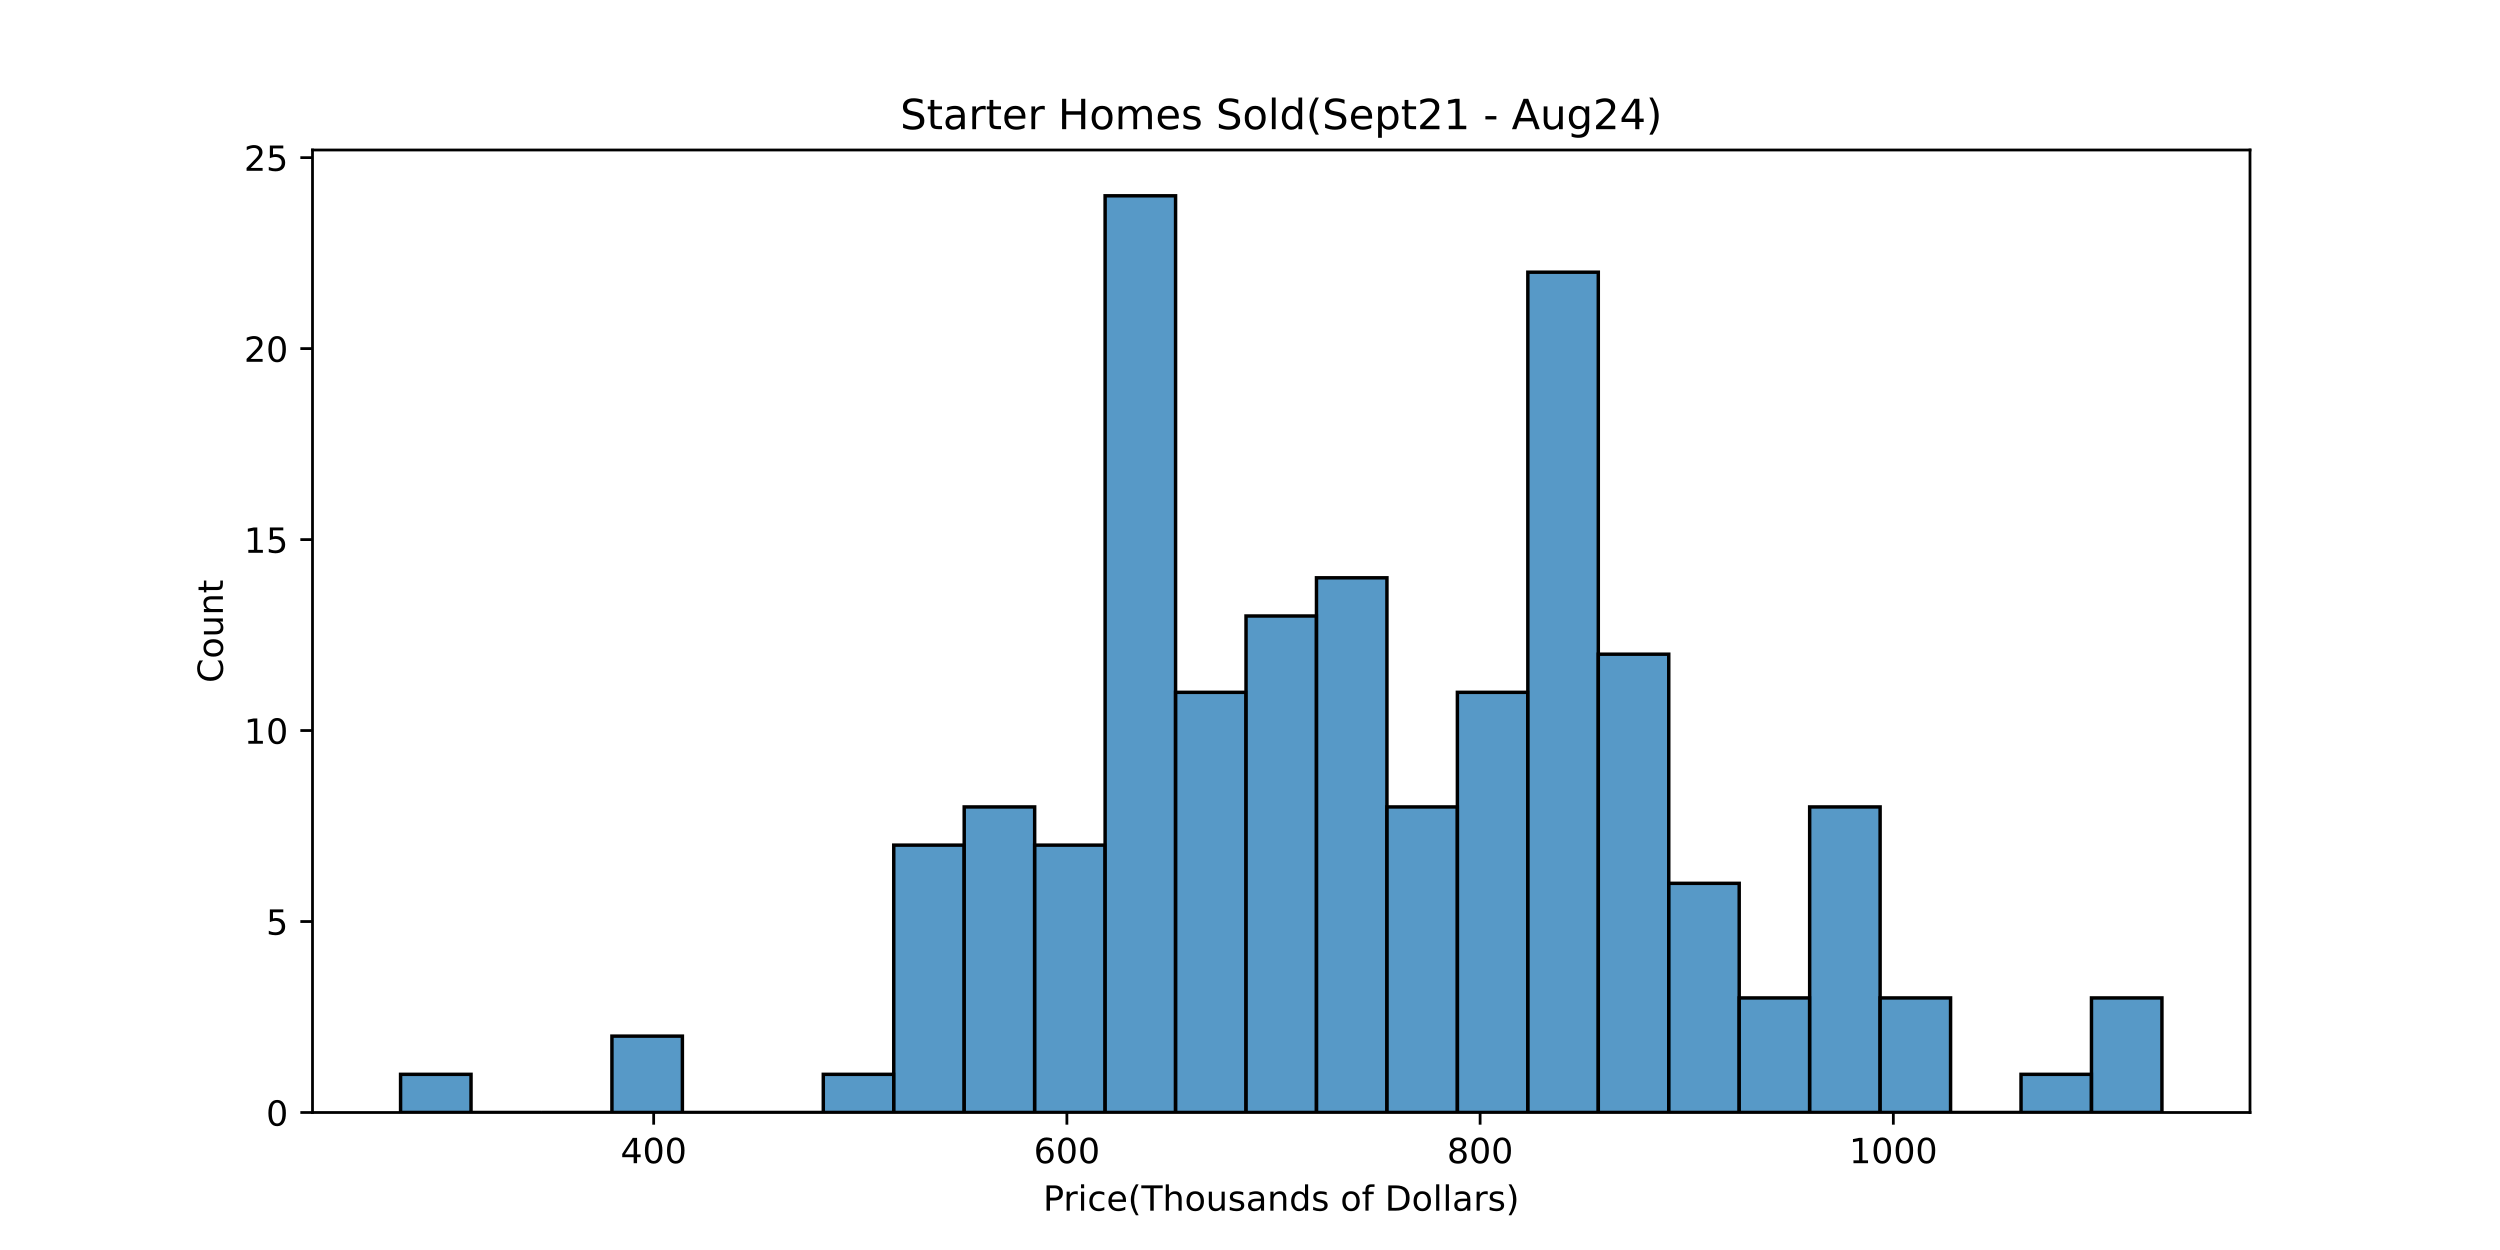
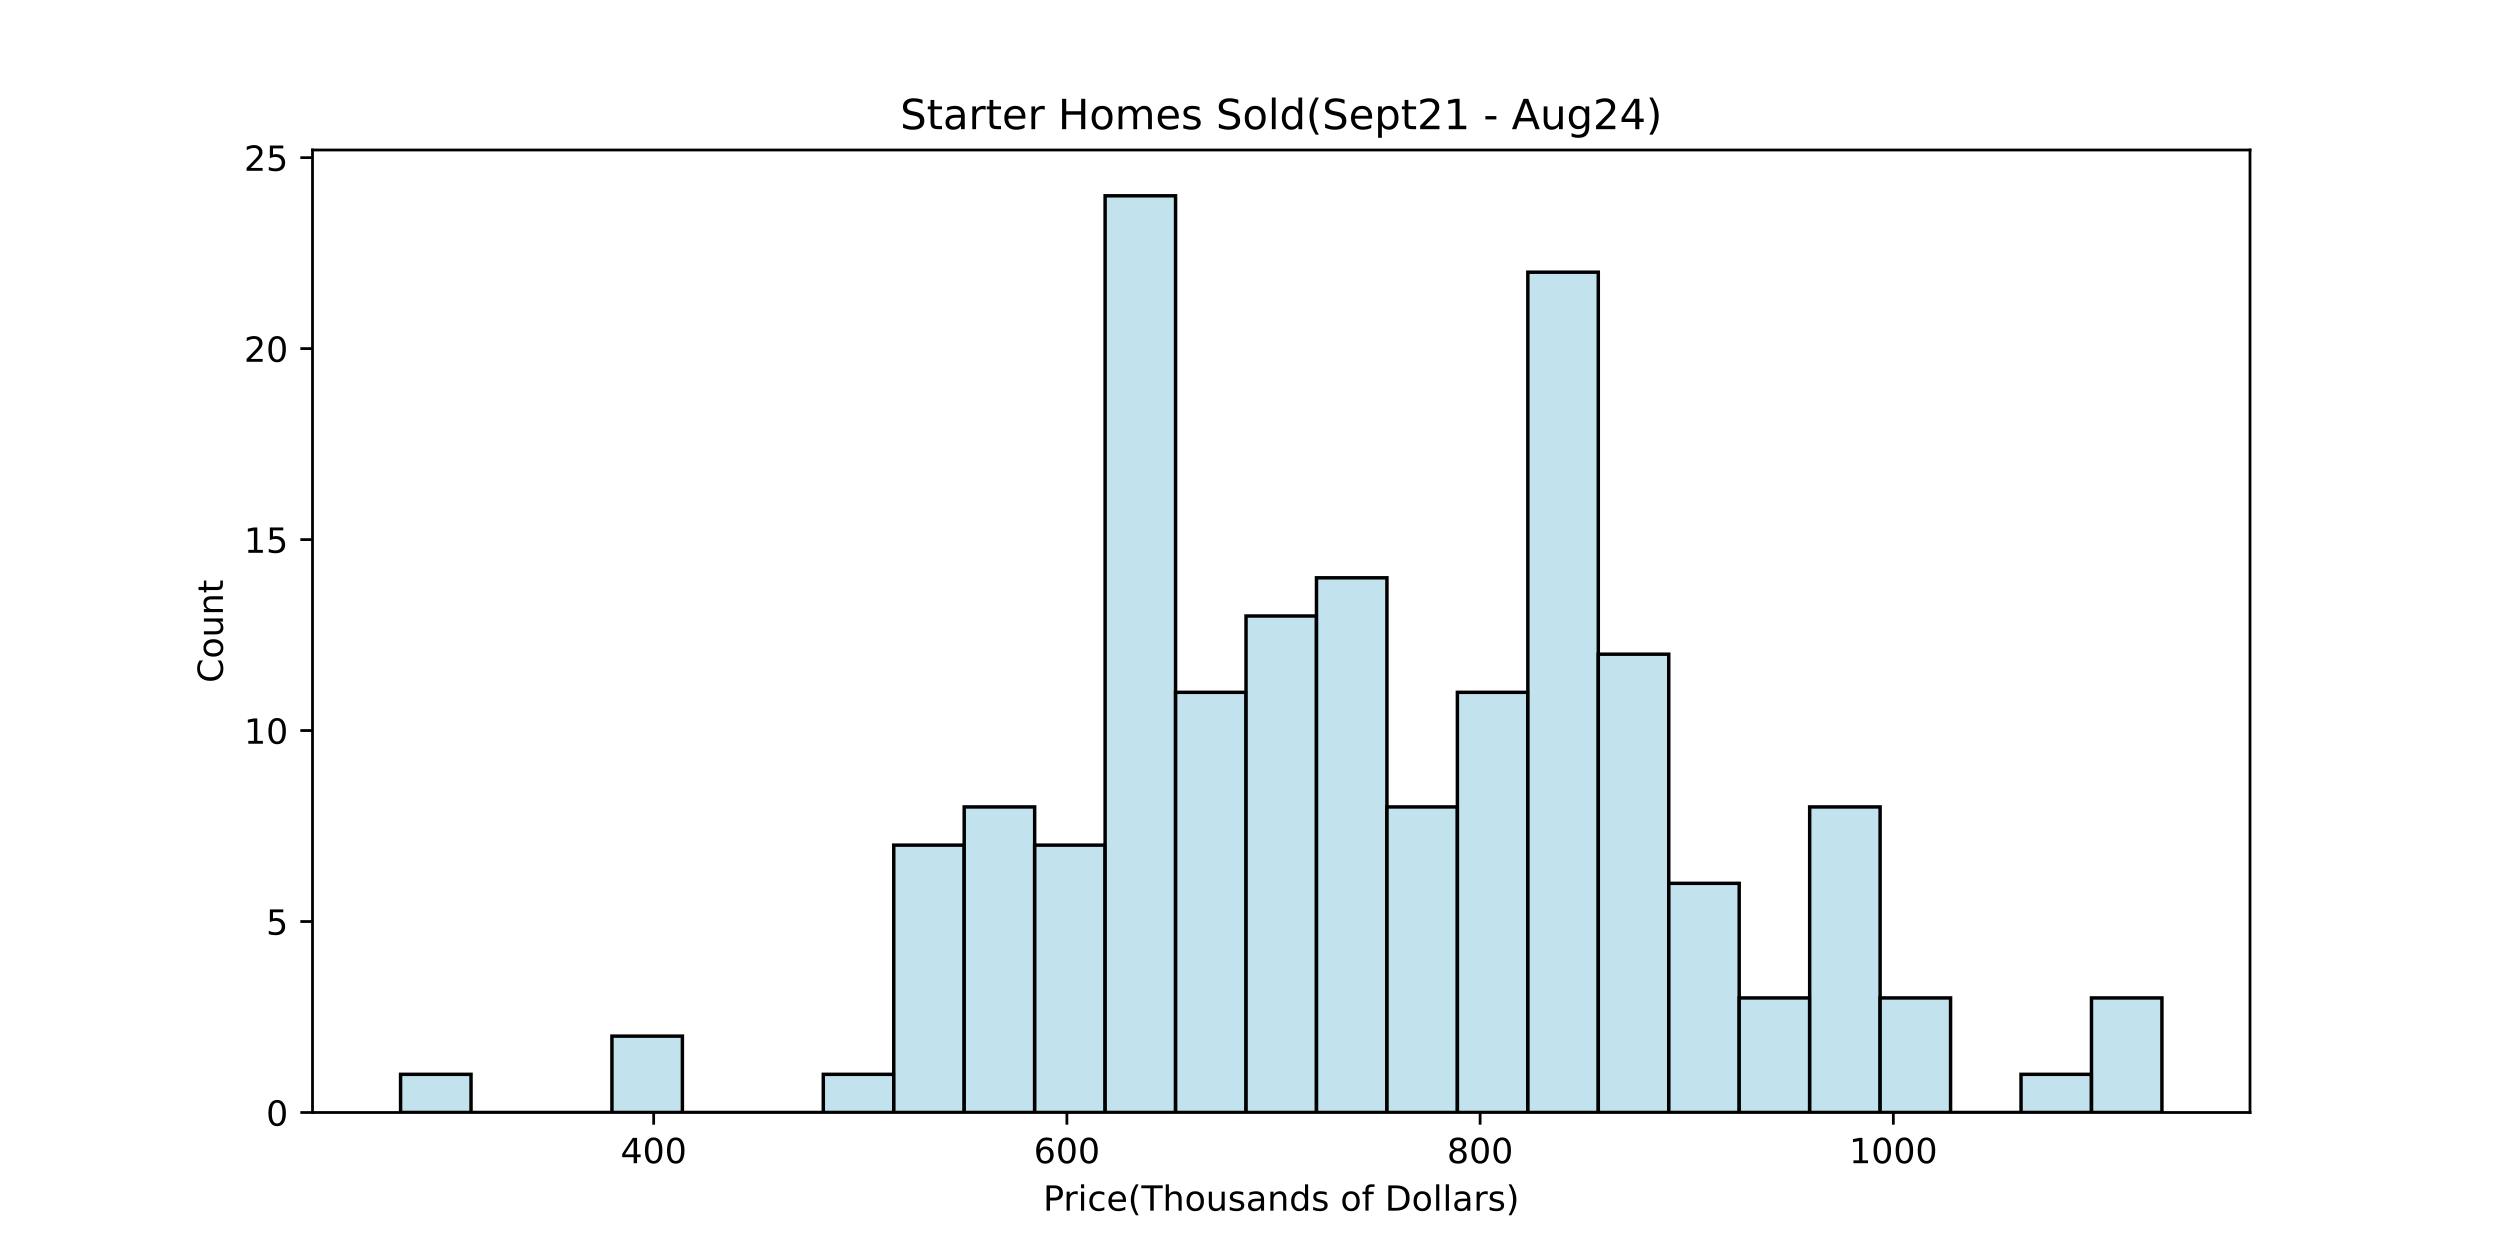
<svg xmlns="http://www.w3.org/2000/svg" xmlns:xlink="http://www.w3.org/1999/xlink" width="720pt" height="360pt" viewBox="0 0 720 360" version="1.1">
  <defs>
    <style type="text/css">*{stroke-linejoin: round; stroke-linecap: butt}</style>
  </defs>
  <g id="figure_1">
    <g id="patch_1">
      <path d="M 0 360  L 720 360  L 720 0  L 0 0  z " style="fill: #ffffff" />
    </g>
    <g id="axes_1">
      <g id="patch_2">
        <path d="M 90 320.4  L 648 320.4  L 648 43.2  L 90 43.2  z " style="fill: #ffffff" />
      </g>
      <g id="patch_3">
-         <path d="M 115.364 320.4  L 135.655 320.4  L 135.655 309.4  L 115.364 309.4  z " clip-path="url(#pd7001ae54c)" style="fill: #1f77b4; fill-opacity: 0.75; stroke: #000000; stroke-linejoin: miter" />
+         <path d="M 115.364 320.4  L 135.655 320.4  L 135.655 309.4  L 115.364 309.4  z " clip-path="url(#pa57f834e1c)" style="fill: #add8e6; fill-opacity: 0.75; stroke: #000000; stroke-linejoin: miter" />
      </g>
      <g id="patch_4">
-         <path d="M 135.655 320.4  L 155.945 320.4  L 155.945 320.4  L 135.655 320.4  z " clip-path="url(#pd7001ae54c)" style="fill: #1f77b4; fill-opacity: 0.75; stroke: #000000; stroke-linejoin: miter" />
+         <path d="M 135.655 320.4  L 155.945 320.4  L 155.945 320.4  L 135.655 320.4  z " clip-path="url(#pa57f834e1c)" style="fill: #add8e6; fill-opacity: 0.75; stroke: #000000; stroke-linejoin: miter" />
      </g>
      <g id="patch_5">
-         <path d="M 155.945 320.4  L 176.236 320.4  L 176.236 320.4  L 155.945 320.4  z " clip-path="url(#pd7001ae54c)" style="fill: #1f77b4; fill-opacity: 0.75; stroke: #000000; stroke-linejoin: miter" />
+         <path d="M 155.945 320.4  L 176.236 320.4  L 176.236 320.4  L 155.945 320.4  z " clip-path="url(#pa57f834e1c)" style="fill: #add8e6; fill-opacity: 0.75; stroke: #000000; stroke-linejoin: miter" />
      </g>
      <g id="patch_6">
-         <path d="M 176.236 320.4  L 196.527 320.4  L 196.527 298.4  L 176.236 298.4  z " clip-path="url(#pd7001ae54c)" style="fill: #1f77b4; fill-opacity: 0.75; stroke: #000000; stroke-linejoin: miter" />
+         <path d="M 176.236 320.4  L 196.527 320.4  L 196.527 298.4  L 176.236 298.4  z " clip-path="url(#pa57f834e1c)" style="fill: #add8e6; fill-opacity: 0.75; stroke: #000000; stroke-linejoin: miter" />
      </g>
      <g id="patch_7">
-         <path d="M 196.527 320.4  L 216.818 320.4  L 216.818 320.4  L 196.527 320.4  z " clip-path="url(#pd7001ae54c)" style="fill: #1f77b4; fill-opacity: 0.75; stroke: #000000; stroke-linejoin: miter" />
+         <path d="M 196.527 320.4  L 216.818 320.4  L 216.818 320.4  L 196.527 320.4  z " clip-path="url(#pa57f834e1c)" style="fill: #add8e6; fill-opacity: 0.75; stroke: #000000; stroke-linejoin: miter" />
      </g>
      <g id="patch_8">
-         <path d="M 216.818 320.4  L 237.109 320.4  L 237.109 320.4  L 216.818 320.4  z " clip-path="url(#pd7001ae54c)" style="fill: #1f77b4; fill-opacity: 0.75; stroke: #000000; stroke-linejoin: miter" />
+         <path d="M 216.818 320.4  L 237.109 320.4  L 237.109 320.4  L 216.818 320.4  z " clip-path="url(#pa57f834e1c)" style="fill: #add8e6; fill-opacity: 0.75; stroke: #000000; stroke-linejoin: miter" />
      </g>
      <g id="patch_9">
-         <path d="M 237.109 320.4  L 257.4 320.4  L 257.4 309.4  L 237.109 309.4  z " clip-path="url(#pd7001ae54c)" style="fill: #1f77b4; fill-opacity: 0.75; stroke: #000000; stroke-linejoin: miter" />
+         <path d="M 237.109 320.4  L 257.4 320.4  L 257.4 309.4  L 237.109 309.4  z " clip-path="url(#pa57f834e1c)" style="fill: #add8e6; fill-opacity: 0.75; stroke: #000000; stroke-linejoin: miter" />
      </g>
      <g id="patch_10">
-         <path d="M 257.4 320.4  L 277.691 320.4  L 277.691 243.4  L 257.4 243.4  z " clip-path="url(#pd7001ae54c)" style="fill: #1f77b4; fill-opacity: 0.75; stroke: #000000; stroke-linejoin: miter" />
+         <path d="M 257.4 320.4  L 277.691 320.4  L 277.691 243.4  L 257.4 243.4  z " clip-path="url(#pa57f834e1c)" style="fill: #add8e6; fill-opacity: 0.75; stroke: #000000; stroke-linejoin: miter" />
      </g>
      <g id="patch_11">
-         <path d="M 277.691 320.4  L 297.982 320.4  L 297.982 232.4  L 277.691 232.4  z " clip-path="url(#pd7001ae54c)" style="fill: #1f77b4; fill-opacity: 0.75; stroke: #000000; stroke-linejoin: miter" />
+         <path d="M 277.691 320.4  L 297.982 320.4  L 297.982 232.4  L 277.691 232.4  z " clip-path="url(#pa57f834e1c)" style="fill: #add8e6; fill-opacity: 0.75; stroke: #000000; stroke-linejoin: miter" />
      </g>
      <g id="patch_12">
-         <path d="M 297.982 320.4  L 318.273 320.4  L 318.273 243.4  L 297.982 243.4  z " clip-path="url(#pd7001ae54c)" style="fill: #1f77b4; fill-opacity: 0.75; stroke: #000000; stroke-linejoin: miter" />
+         <path d="M 297.982 320.4  L 318.273 320.4  L 318.273 243.4  L 297.982 243.4  z " clip-path="url(#pa57f834e1c)" style="fill: #add8e6; fill-opacity: 0.75; stroke: #000000; stroke-linejoin: miter" />
      </g>
      <g id="patch_13">
-         <path d="M 318.273 320.4  L 338.564 320.4  L 338.564 56.4  L 318.273 56.4  z " clip-path="url(#pd7001ae54c)" style="fill: #1f77b4; fill-opacity: 0.75; stroke: #000000; stroke-linejoin: miter" />
+         <path d="M 318.273 320.4  L 338.564 320.4  L 338.564 56.4  L 318.273 56.4  z " clip-path="url(#pa57f834e1c)" style="fill: #add8e6; fill-opacity: 0.75; stroke: #000000; stroke-linejoin: miter" />
      </g>
      <g id="patch_14">
-         <path d="M 338.564 320.4  L 358.855 320.4  L 358.855 199.4  L 338.564 199.4  z " clip-path="url(#pd7001ae54c)" style="fill: #1f77b4; fill-opacity: 0.75; stroke: #000000; stroke-linejoin: miter" />
+         <path d="M 338.564 320.4  L 358.855 320.4  L 358.855 199.4  L 338.564 199.4  z " clip-path="url(#pa57f834e1c)" style="fill: #add8e6; fill-opacity: 0.75; stroke: #000000; stroke-linejoin: miter" />
      </g>
      <g id="patch_15">
-         <path d="M 358.855 320.4  L 379.145 320.4  L 379.145 177.4  L 358.855 177.4  z " clip-path="url(#pd7001ae54c)" style="fill: #1f77b4; fill-opacity: 0.75; stroke: #000000; stroke-linejoin: miter" />
+         <path d="M 358.855 320.4  L 379.145 320.4  L 379.145 177.4  L 358.855 177.4  z " clip-path="url(#pa57f834e1c)" style="fill: #add8e6; fill-opacity: 0.75; stroke: #000000; stroke-linejoin: miter" />
      </g>
      <g id="patch_16">
-         <path d="M 379.145 320.4  L 399.436 320.4  L 399.436 166.4  L 379.145 166.4  z " clip-path="url(#pd7001ae54c)" style="fill: #1f77b4; fill-opacity: 0.75; stroke: #000000; stroke-linejoin: miter" />
+         <path d="M 379.145 320.4  L 399.436 320.4  L 399.436 166.4  L 379.145 166.4  z " clip-path="url(#pa57f834e1c)" style="fill: #add8e6; fill-opacity: 0.75; stroke: #000000; stroke-linejoin: miter" />
      </g>
      <g id="patch_17">
-         <path d="M 399.436 320.4  L 419.727 320.4  L 419.727 232.4  L 399.436 232.4  z " clip-path="url(#pd7001ae54c)" style="fill: #1f77b4; fill-opacity: 0.75; stroke: #000000; stroke-linejoin: miter" />
+         <path d="M 399.436 320.4  L 419.727 320.4  L 419.727 232.4  L 399.436 232.4  z " clip-path="url(#pa57f834e1c)" style="fill: #add8e6; fill-opacity: 0.75; stroke: #000000; stroke-linejoin: miter" />
      </g>
      <g id="patch_18">
-         <path d="M 419.727 320.4  L 440.018 320.4  L 440.018 199.4  L 419.727 199.4  z " clip-path="url(#pd7001ae54c)" style="fill: #1f77b4; fill-opacity: 0.75; stroke: #000000; stroke-linejoin: miter" />
+         <path d="M 419.727 320.4  L 440.018 320.4  L 440.018 199.4  L 419.727 199.4  z " clip-path="url(#pa57f834e1c)" style="fill: #add8e6; fill-opacity: 0.75; stroke: #000000; stroke-linejoin: miter" />
      </g>
      <g id="patch_19">
-         <path d="M 440.018 320.4  L 460.309 320.4  L 460.309 78.4  L 440.018 78.4  z " clip-path="url(#pd7001ae54c)" style="fill: #1f77b4; fill-opacity: 0.75; stroke: #000000; stroke-linejoin: miter" />
+         <path d="M 440.018 320.4  L 460.309 320.4  L 460.309 78.4  L 440.018 78.4  z " clip-path="url(#pa57f834e1c)" style="fill: #add8e6; fill-opacity: 0.75; stroke: #000000; stroke-linejoin: miter" />
      </g>
      <g id="patch_20">
-         <path d="M 460.309 320.4  L 480.6 320.4  L 480.6 188.4  L 460.309 188.4  z " clip-path="url(#pd7001ae54c)" style="fill: #1f77b4; fill-opacity: 0.75; stroke: #000000; stroke-linejoin: miter" />
+         <path d="M 460.309 320.4  L 480.6 320.4  L 480.6 188.4  L 460.309 188.4  z " clip-path="url(#pa57f834e1c)" style="fill: #add8e6; fill-opacity: 0.75; stroke: #000000; stroke-linejoin: miter" />
      </g>
      <g id="patch_21">
-         <path d="M 480.6 320.4  L 500.891 320.4  L 500.891 254.4  L 480.6 254.4  z " clip-path="url(#pd7001ae54c)" style="fill: #1f77b4; fill-opacity: 0.75; stroke: #000000; stroke-linejoin: miter" />
+         <path d="M 480.6 320.4  L 500.891 320.4  L 500.891 254.4  L 480.6 254.4  z " clip-path="url(#pa57f834e1c)" style="fill: #add8e6; fill-opacity: 0.75; stroke: #000000; stroke-linejoin: miter" />
      </g>
      <g id="patch_22">
-         <path d="M 500.891 320.4  L 521.182 320.4  L 521.182 287.4  L 500.891 287.4  z " clip-path="url(#pd7001ae54c)" style="fill: #1f77b4; fill-opacity: 0.75; stroke: #000000; stroke-linejoin: miter" />
+         <path d="M 500.891 320.4  L 521.182 320.4  L 521.182 287.4  L 500.891 287.4  z " clip-path="url(#pa57f834e1c)" style="fill: #add8e6; fill-opacity: 0.75; stroke: #000000; stroke-linejoin: miter" />
      </g>
      <g id="patch_23">
-         <path d="M 521.182 320.4  L 541.473 320.4  L 541.473 232.4  L 521.182 232.4  z " clip-path="url(#pd7001ae54c)" style="fill: #1f77b4; fill-opacity: 0.75; stroke: #000000; stroke-linejoin: miter" />
+         <path d="M 521.182 320.4  L 541.473 320.4  L 541.473 232.4  L 521.182 232.4  z " clip-path="url(#pa57f834e1c)" style="fill: #add8e6; fill-opacity: 0.75; stroke: #000000; stroke-linejoin: miter" />
      </g>
      <g id="patch_24">
-         <path d="M 541.473 320.4  L 561.764 320.4  L 561.764 287.4  L 541.473 287.4  z " clip-path="url(#pd7001ae54c)" style="fill: #1f77b4; fill-opacity: 0.75; stroke: #000000; stroke-linejoin: miter" />
+         <path d="M 541.473 320.4  L 561.764 320.4  L 561.764 287.4  L 541.473 287.4  z " clip-path="url(#pa57f834e1c)" style="fill: #add8e6; fill-opacity: 0.75; stroke: #000000; stroke-linejoin: miter" />
      </g>
      <g id="patch_25">
-         <path d="M 561.764 320.4  L 582.055 320.4  L 582.055 320.4  L 561.764 320.4  z " clip-path="url(#pd7001ae54c)" style="fill: #1f77b4; fill-opacity: 0.75; stroke: #000000; stroke-linejoin: miter" />
+         <path d="M 561.764 320.4  L 582.055 320.4  L 582.055 320.4  L 561.764 320.4  z " clip-path="url(#pa57f834e1c)" style="fill: #add8e6; fill-opacity: 0.75; stroke: #000000; stroke-linejoin: miter" />
      </g>
      <g id="patch_26">
-         <path d="M 582.055 320.4  L 602.345 320.4  L 602.345 309.4  L 582.055 309.4  z " clip-path="url(#pd7001ae54c)" style="fill: #1f77b4; fill-opacity: 0.75; stroke: #000000; stroke-linejoin: miter" />
+         <path d="M 582.055 320.4  L 602.345 320.4  L 602.345 309.4  L 582.055 309.4  z " clip-path="url(#pa57f834e1c)" style="fill: #add8e6; fill-opacity: 0.75; stroke: #000000; stroke-linejoin: miter" />
      </g>
      <g id="patch_27">
-         <path d="M 602.345 320.4  L 622.636 320.4  L 622.636 287.4  L 602.345 287.4  z " clip-path="url(#pd7001ae54c)" style="fill: #1f77b4; fill-opacity: 0.75; stroke: #000000; stroke-linejoin: miter" />
+         <path d="M 602.345 320.4  L 622.636 320.4  L 622.636 287.4  L 602.345 287.4  z " clip-path="url(#pa57f834e1c)" style="fill: #add8e6; fill-opacity: 0.75; stroke: #000000; stroke-linejoin: miter" />
      </g>
      <g id="matplotlib.axis_1">
        <g id="xtick_1">
          <g id="line2d_1">
            <defs>
-               <path id="m643d5b2f16" d="M 0 0  L 0 3.5  " style="stroke: #000000; stroke-width: 0.8" />
+               <path id="mda2b536c5f" d="M 0 0  L 0 3.5  " style="stroke: #000000; stroke-width: 0.8" />
            </defs>
            <g>
-               <use xlink:href="#m643d5b2f16" x="188.256" y="320.4" style="stroke: #000000; stroke-width: 0.8" />
+               <use xlink:href="#mda2b536c5f" x="188.256" y="320.4" style="stroke: #000000; stroke-width: 0.8" />
            </g>
          </g>
          <g id="text_1">
            <g transform="translate(178.7124 334.9984) scale(0.1 -0.1)">
              <defs>
                <path id="DejaVuSans-34" d="M 2419 4116  L 825 1625  L 2419 1625  L 2419 4116  z M 2253 4666  L 3047 4666  L 3047 1625  L 3713 1625  L 3713 1100  L 3047 1100  L 3047 0  L 2419 0  L 2419 1100  L 313 1100  L 313 1709  L 2253 4666  z " transform="scale(0.015625)" />
                <path id="DejaVuSans-30" d="M 2034 4250  Q 1547 4250 1301 3770  Q 1056 3291 1056 2328  Q 1056 1369 1301 889  Q 1547 409 2034 409  Q 2525 409 2770 889  Q 3016 1369 3016 2328  Q 3016 3291 2770 3770  Q 2525 4250 2034 4250  z M 2034 4750  Q 2819 4750 3233 4129  Q 3647 3509 3647 2328  Q 3647 1150 3233 529  Q 2819 -91 2034 -91  Q 1250 -91 836 529  Q 422 1150 422 2328  Q 422 3509 836 4129  Q 1250 4750 2034 4750  z " transform="scale(0.015625)" />
              </defs>
              <use xlink:href="#DejaVuSans-34" />
              <use xlink:href="#DejaVuSans-30" x="63.623" />
              <use xlink:href="#DejaVuSans-30" x="127.246" />
            </g>
          </g>
        </g>
        <g id="xtick_2">
          <g id="line2d_2">
            <g>
-               <use xlink:href="#m643d5b2f16" x="307.264" y="320.4" style="stroke: #000000; stroke-width: 0.8" />
+               <use xlink:href="#mda2b536c5f" x="307.264" y="320.4" style="stroke: #000000; stroke-width: 0.8" />
            </g>
          </g>
          <g id="text_2">
            <g transform="translate(297.7207 334.9984) scale(0.1 -0.1)">
              <defs>
                <path id="DejaVuSans-36" d="M 2113 2584  Q 1688 2584 1439 2293  Q 1191 2003 1191 1497  Q 1191 994 1439 701  Q 1688 409 2113 409  Q 2538 409 2786 701  Q 3034 994 3034 1497  Q 3034 2003 2786 2293  Q 2538 2584 2113 2584  z M 3366 4563  L 3366 3988  Q 3128 4100 2886 4159  Q 2644 4219 2406 4219  Q 1781 4219 1451 3797  Q 1122 3375 1075 2522  Q 1259 2794 1537 2939  Q 1816 3084 2150 3084  Q 2853 3084 3261 2657  Q 3669 2231 3669 1497  Q 3669 778 3244 343  Q 2819 -91 2113 -91  Q 1303 -91 875 529  Q 447 1150 447 2328  Q 447 3434 972 4092  Q 1497 4750 2381 4750  Q 2619 4750 2861 4703  Q 3103 4656 3366 4563  z " transform="scale(0.015625)" />
              </defs>
              <use xlink:href="#DejaVuSans-36" />
              <use xlink:href="#DejaVuSans-30" x="63.623" />
              <use xlink:href="#DejaVuSans-30" x="127.246" />
            </g>
          </g>
        </g>
        <g id="xtick_3">
          <g id="line2d_3">
            <g>
-               <use xlink:href="#m643d5b2f16" x="426.273" y="320.4" style="stroke: #000000; stroke-width: 0.8" />
+               <use xlink:href="#mda2b536c5f" x="426.273" y="320.4" style="stroke: #000000; stroke-width: 0.8" />
            </g>
          </g>
          <g id="text_3">
            <g transform="translate(416.729 334.9984) scale(0.1 -0.1)">
              <defs>
                <path id="DejaVuSans-38" d="M 2034 2216  Q 1584 2216 1326 1975  Q 1069 1734 1069 1313  Q 1069 891 1326 650  Q 1584 409 2034 409  Q 2484 409 2743 651  Q 3003 894 3003 1313  Q 3003 1734 2745 1975  Q 2488 2216 2034 2216  z M 1403 2484  Q 997 2584 770 2862  Q 544 3141 544 3541  Q 544 4100 942 4425  Q 1341 4750 2034 4750  Q 2731 4750 3128 4425  Q 3525 4100 3525 3541  Q 3525 3141 3298 2862  Q 3072 2584 2669 2484  Q 3125 2378 3379 2068  Q 3634 1759 3634 1313  Q 3634 634 3220 271  Q 2806 -91 2034 -91  Q 1263 -91 848 271  Q 434 634 434 1313  Q 434 1759 690 2068  Q 947 2378 1403 2484  z M 1172 3481  Q 1172 3119 1398 2916  Q 1625 2713 2034 2713  Q 2441 2713 2670 2916  Q 2900 3119 2900 3481  Q 2900 3844 2670 4047  Q 2441 4250 2034 4250  Q 1625 4250 1398 4047  Q 1172 3844 1172 3481  z " transform="scale(0.015625)" />
              </defs>
              <use xlink:href="#DejaVuSans-38" />
              <use xlink:href="#DejaVuSans-30" x="63.623" />
              <use xlink:href="#DejaVuSans-30" x="127.246" />
            </g>
          </g>
        </g>
        <g id="xtick_4">
          <g id="line2d_4">
            <g>
-               <use xlink:href="#m643d5b2f16" x="545.281" y="320.4" style="stroke: #000000; stroke-width: 0.8" />
+               <use xlink:href="#mda2b536c5f" x="545.281" y="320.4" style="stroke: #000000; stroke-width: 0.8" />
            </g>
          </g>
          <g id="text_4">
            <g transform="translate(532.556 334.9984) scale(0.1 -0.1)">
              <defs>
                <path id="DejaVuSans-31" d="M 794 531  L 1825 531  L 1825 4091  L 703 3866  L 703 4441  L 1819 4666  L 2450 4666  L 2450 531  L 3481 531  L 3481 0  L 794 0  L 794 531  z " transform="scale(0.015625)" />
              </defs>
              <use xlink:href="#DejaVuSans-31" />
              <use xlink:href="#DejaVuSans-30" x="63.623" />
              <use xlink:href="#DejaVuSans-30" x="127.246" />
              <use xlink:href="#DejaVuSans-30" x="190.869" />
            </g>
          </g>
        </g>
        <g id="text_5">
          <g transform="translate(300.4242 348.6766) scale(0.1 -0.1)">
            <defs>
              <path id="DejaVuSans-50" d="M 1259 4147  L 1259 2394  L 2053 2394  Q 2494 2394 2734 2622  Q 2975 2850 2975 3272  Q 2975 3691 2734 3919  Q 2494 4147 2053 4147  L 1259 4147  z M 628 4666  L 2053 4666  Q 2838 4666 3239 4311  Q 3641 3956 3641 3272  Q 3641 2581 3239 2228  Q 2838 1875 2053 1875  L 1259 1875  L 1259 0  L 628 0  L 628 4666  z " transform="scale(0.015625)" />
              <path id="DejaVuSans-72" d="M 2631 2963  Q 2534 3019 2420 3045  Q 2306 3072 2169 3072  Q 1681 3072 1420 2755  Q 1159 2438 1159 1844  L 1159 0  L 581 0  L 581 3500  L 1159 3500  L 1159 2956  Q 1341 3275 1631 3429  Q 1922 3584 2338 3584  Q 2397 3584 2469 3576  Q 2541 3569 2628 3553  L 2631 2963  z " transform="scale(0.015625)" />
              <path id="DejaVuSans-69" d="M 603 3500  L 1178 3500  L 1178 0  L 603 0  L 603 3500  z M 603 4863  L 1178 4863  L 1178 4134  L 603 4134  L 603 4863  z " transform="scale(0.015625)" />
              <path id="DejaVuSans-63" d="M 3122 3366  L 3122 2828  Q 2878 2963 2633 3030  Q 2388 3097 2138 3097  Q 1578 3097 1268 2742  Q 959 2388 959 1747  Q 959 1106 1268 751  Q 1578 397 2138 397  Q 2388 397 2633 464  Q 2878 531 3122 666  L 3122 134  Q 2881 22 2623 -34  Q 2366 -91 2075 -91  Q 1284 -91 818 406  Q 353 903 353 1747  Q 353 2603 823 3093  Q 1294 3584 2113 3584  Q 2378 3584 2631 3529  Q 2884 3475 3122 3366  z " transform="scale(0.015625)" />
              <path id="DejaVuSans-65" d="M 3597 1894  L 3597 1613  L 953 1613  Q 991 1019 1311 708  Q 1631 397 2203 397  Q 2534 397 2845 478  Q 3156 559 3463 722  L 3463 178  Q 3153 47 2828 -22  Q 2503 -91 2169 -91  Q 1331 -91 842 396  Q 353 884 353 1716  Q 353 2575 817 3079  Q 1281 3584 2069 3584  Q 2775 3584 3186 3129  Q 3597 2675 3597 1894  z M 3022 2063  Q 3016 2534 2758 2815  Q 2500 3097 2075 3097  Q 1594 3097 1305 2825  Q 1016 2553 972 2059  L 3022 2063  z " transform="scale(0.015625)" />
              <path id="DejaVuSans-28" d="M 1984 4856  Q 1566 4138 1362 3434  Q 1159 2731 1159 2009  Q 1159 1288 1364 580  Q 1569 -128 1984 -844  L 1484 -844  Q 1016 -109 783 600  Q 550 1309 550 2009  Q 550 2706 781 3412  Q 1013 4119 1484 4856  L 1984 4856  z " transform="scale(0.015625)" />
              <path id="DejaVuSans-54" d="M -19 4666  L 3928 4666  L 3928 4134  L 2272 4134  L 2272 0  L 1638 0  L 1638 4134  L -19 4134  L -19 4666  z " transform="scale(0.015625)" />
              <path id="DejaVuSans-68" d="M 3513 2113  L 3513 0  L 2938 0  L 2938 2094  Q 2938 2591 2744 2837  Q 2550 3084 2163 3084  Q 1697 3084 1428 2787  Q 1159 2491 1159 1978  L 1159 0  L 581 0  L 581 4863  L 1159 4863  L 1159 2956  Q 1366 3272 1645 3428  Q 1925 3584 2291 3584  Q 2894 3584 3203 3211  Q 3513 2838 3513 2113  z " transform="scale(0.015625)" />
              <path id="DejaVuSans-6f" d="M 1959 3097  Q 1497 3097 1228 2736  Q 959 2375 959 1747  Q 959 1119 1226 758  Q 1494 397 1959 397  Q 2419 397 2687 759  Q 2956 1122 2956 1747  Q 2956 2369 2687 2733  Q 2419 3097 1959 3097  z M 1959 3584  Q 2709 3584 3137 3096  Q 3566 2609 3566 1747  Q 3566 888 3137 398  Q 2709 -91 1959 -91  Q 1206 -91 779 398  Q 353 888 353 1747  Q 353 2609 779 3096  Q 1206 3584 1959 3584  z " transform="scale(0.015625)" />
              <path id="DejaVuSans-75" d="M 544 1381  L 544 3500  L 1119 3500  L 1119 1403  Q 1119 906 1312 657  Q 1506 409 1894 409  Q 2359 409 2629 706  Q 2900 1003 2900 1516  L 2900 3500  L 3475 3500  L 3475 0  L 2900 0  L 2900 538  Q 2691 219 2414 64  Q 2138 -91 1772 -91  Q 1169 -91 856 284  Q 544 659 544 1381  z M 1991 3584  L 1991 3584  z " transform="scale(0.015625)" />
              <path id="DejaVuSans-73" d="M 2834 3397  L 2834 2853  Q 2591 2978 2328 3040  Q 2066 3103 1784 3103  Q 1356 3103 1142 2972  Q 928 2841 928 2578  Q 928 2378 1081 2264  Q 1234 2150 1697 2047  L 1894 2003  Q 2506 1872 2764 1633  Q 3022 1394 3022 966  Q 3022 478 2636 193  Q 2250 -91 1575 -91  Q 1294 -91 989 -36  Q 684 19 347 128  L 347 722  Q 666 556 975 473  Q 1284 391 1588 391  Q 1994 391 2212 530  Q 2431 669 2431 922  Q 2431 1156 2273 1281  Q 2116 1406 1581 1522  L 1381 1569  Q 847 1681 609 1914  Q 372 2147 372 2553  Q 372 3047 722 3315  Q 1072 3584 1716 3584  Q 2034 3584 2315 3537  Q 2597 3491 2834 3397  z " transform="scale(0.015625)" />
              <path id="DejaVuSans-61" d="M 2194 1759  Q 1497 1759 1228 1600  Q 959 1441 959 1056  Q 959 750 1161 570  Q 1363 391 1709 391  Q 2188 391 2477 730  Q 2766 1069 2766 1631  L 2766 1759  L 2194 1759  z M 3341 1997  L 3341 0  L 2766 0  L 2766 531  Q 2569 213 2275 61  Q 1981 -91 1556 -91  Q 1019 -91 701 211  Q 384 513 384 1019  Q 384 1609 779 1909  Q 1175 2209 1959 2209  L 2766 2209  L 2766 2266  Q 2766 2663 2505 2880  Q 2244 3097 1772 3097  Q 1472 3097 1187 3025  Q 903 2953 641 2809  L 641 3341  Q 956 3463 1253 3523  Q 1550 3584 1831 3584  Q 2591 3584 2966 3190  Q 3341 2797 3341 1997  z " transform="scale(0.015625)" />
              <path id="DejaVuSans-6e" d="M 3513 2113  L 3513 0  L 2938 0  L 2938 2094  Q 2938 2591 2744 2837  Q 2550 3084 2163 3084  Q 1697 3084 1428 2787  Q 1159 2491 1159 1978  L 1159 0  L 581 0  L 581 3500  L 1159 3500  L 1159 2956  Q 1366 3272 1645 3428  Q 1925 3584 2291 3584  Q 2894 3584 3203 3211  Q 3513 2838 3513 2113  z " transform="scale(0.015625)" />
              <path id="DejaVuSans-64" d="M 2906 2969  L 2906 4863  L 3481 4863  L 3481 0  L 2906 0  L 2906 525  Q 2725 213 2448 61  Q 2172 -91 1784 -91  Q 1150 -91 751 415  Q 353 922 353 1747  Q 353 2572 751 3078  Q 1150 3584 1784 3584  Q 2172 3584 2448 3432  Q 2725 3281 2906 2969  z M 947 1747  Q 947 1113 1208 752  Q 1469 391 1925 391  Q 2381 391 2643 752  Q 2906 1113 2906 1747  Q 2906 2381 2643 2742  Q 2381 3103 1925 3103  Q 1469 3103 1208 2742  Q 947 2381 947 1747  z " transform="scale(0.015625)" />
              <path id="DejaVuSans-20" transform="scale(0.015625)" />
              <path id="DejaVuSans-66" d="M 2375 4863  L 2375 4384  L 1825 4384  Q 1516 4384 1395 4259  Q 1275 4134 1275 3809  L 1275 3500  L 2222 3500  L 2222 3053  L 1275 3053  L 1275 0  L 697 0  L 697 3053  L 147 3053  L 147 3500  L 697 3500  L 697 3744  Q 697 4328 969 4595  Q 1241 4863 1831 4863  L 2375 4863  z " transform="scale(0.015625)" />
              <path id="DejaVuSans-44" d="M 1259 4147  L 1259 519  L 2022 519  Q 2988 519 3436 956  Q 3884 1394 3884 2338  Q 3884 3275 3436 3711  Q 2988 4147 2022 4147  L 1259 4147  z M 628 4666  L 1925 4666  Q 3281 4666 3915 4102  Q 4550 3538 4550 2338  Q 4550 1131 3912 565  Q 3275 0 1925 0  L 628 0  L 628 4666  z " transform="scale(0.015625)" />
              <path id="DejaVuSans-6c" d="M 603 4863  L 1178 4863  L 1178 0  L 603 0  L 603 4863  z " transform="scale(0.015625)" />
              <path id="DejaVuSans-29" d="M 513 4856  L 1013 4856  Q 1481 4119 1714 3412  Q 1947 2706 1947 2009  Q 1947 1309 1714 600  Q 1481 -109 1013 -844  L 513 -844  Q 928 -128 1133 580  Q 1338 1288 1338 2009  Q 1338 2731 1133 3434  Q 928 4138 513 4856  z " transform="scale(0.015625)" />
            </defs>
            <use xlink:href="#DejaVuSans-50" />
            <use xlink:href="#DejaVuSans-72" x="58.553" />
            <use xlink:href="#DejaVuSans-69" x="99.666" />
            <use xlink:href="#DejaVuSans-63" x="127.449" />
            <use xlink:href="#DejaVuSans-65" x="182.43" />
            <use xlink:href="#DejaVuSans-28" x="243.953" />
            <use xlink:href="#DejaVuSans-54" x="282.967" />
            <use xlink:href="#DejaVuSans-68" x="344.051" />
            <use xlink:href="#DejaVuSans-6f" x="407.43" />
            <use xlink:href="#DejaVuSans-75" x="468.611" />
            <use xlink:href="#DejaVuSans-73" x="531.99" />
            <use xlink:href="#DejaVuSans-61" x="584.09" />
            <use xlink:href="#DejaVuSans-6e" x="645.369" />
            <use xlink:href="#DejaVuSans-64" x="708.748" />
            <use xlink:href="#DejaVuSans-73" x="772.225" />
            <use xlink:href="#DejaVuSans-20" x="824.324" />
            <use xlink:href="#DejaVuSans-6f" x="856.111" />
            <use xlink:href="#DejaVuSans-66" x="917.293" />
            <use xlink:href="#DejaVuSans-20" x="952.498" />
            <use xlink:href="#DejaVuSans-44" x="984.285" />
            <use xlink:href="#DejaVuSans-6f" x="1061.287" />
            <use xlink:href="#DejaVuSans-6c" x="1122.469" />
            <use xlink:href="#DejaVuSans-6c" x="1150.252" />
            <use xlink:href="#DejaVuSans-61" x="1178.035" />
            <use xlink:href="#DejaVuSans-72" x="1239.314" />
            <use xlink:href="#DejaVuSans-73" x="1280.428" />
            <use xlink:href="#DejaVuSans-29" x="1332.527" />
          </g>
        </g>
      </g>
      <g id="matplotlib.axis_2">
        <g id="ytick_1">
          <g id="line2d_5">
            <defs>
-               <path id="m61bebf0897" d="M 0 0  L -3.5 0  " style="stroke: #000000; stroke-width: 0.8" />
+               <path id="ma983df707d" d="M 0 0  L -3.5 0  " style="stroke: #000000; stroke-width: 0.8" />
            </defs>
            <g>
-               <use xlink:href="#m61bebf0897" x="90" y="320.4" style="stroke: #000000; stroke-width: 0.8" />
+               <use xlink:href="#ma983df707d" x="90" y="320.4" style="stroke: #000000; stroke-width: 0.8" />
            </g>
          </g>
          <g id="text_6">
            <g transform="translate(76.6375 324.1992) scale(0.1 -0.1)">
              <use xlink:href="#DejaVuSans-30" />
            </g>
          </g>
        </g>
        <g id="ytick_2">
          <g id="line2d_6">
            <g>
-               <use xlink:href="#m61bebf0897" x="90" y="265.4" style="stroke: #000000; stroke-width: 0.8" />
+               <use xlink:href="#ma983df707d" x="90" y="265.4" style="stroke: #000000; stroke-width: 0.8" />
            </g>
          </g>
          <g id="text_7">
            <g transform="translate(76.6375 269.1992) scale(0.1 -0.1)">
              <defs>
                <path id="DejaVuSans-35" d="M 691 4666  L 3169 4666  L 3169 4134  L 1269 4134  L 1269 2991  Q 1406 3038 1543 3061  Q 1681 3084 1819 3084  Q 2600 3084 3056 2656  Q 3513 2228 3513 1497  Q 3513 744 3044 326  Q 2575 -91 1722 -91  Q 1428 -91 1123 -41  Q 819 9 494 109  L 494 744  Q 775 591 1075 516  Q 1375 441 1709 441  Q 2250 441 2565 725  Q 2881 1009 2881 1497  Q 2881 1984 2565 2268  Q 2250 2553 1709 2553  Q 1456 2553 1204 2497  Q 953 2441 691 2322  L 691 4666  z " transform="scale(0.015625)" />
              </defs>
              <use xlink:href="#DejaVuSans-35" />
            </g>
          </g>
        </g>
        <g id="ytick_3">
          <g id="line2d_7">
            <g>
-               <use xlink:href="#m61bebf0897" x="90" y="210.4" style="stroke: #000000; stroke-width: 0.8" />
+               <use xlink:href="#ma983df707d" x="90" y="210.4" style="stroke: #000000; stroke-width: 0.8" />
            </g>
          </g>
          <g id="text_8">
            <g transform="translate(70.275 214.1992) scale(0.1 -0.1)">
              <use xlink:href="#DejaVuSans-31" />
              <use xlink:href="#DejaVuSans-30" x="63.623" />
            </g>
          </g>
        </g>
        <g id="ytick_4">
          <g id="line2d_8">
            <g>
-               <use xlink:href="#m61bebf0897" x="90" y="155.4" style="stroke: #000000; stroke-width: 0.8" />
+               <use xlink:href="#ma983df707d" x="90" y="155.4" style="stroke: #000000; stroke-width: 0.8" />
            </g>
          </g>
          <g id="text_9">
            <g transform="translate(70.275 159.1992) scale(0.1 -0.1)">
              <use xlink:href="#DejaVuSans-31" />
              <use xlink:href="#DejaVuSans-35" x="63.623" />
            </g>
          </g>
        </g>
        <g id="ytick_5">
          <g id="line2d_9">
            <g>
-               <use xlink:href="#m61bebf0897" x="90" y="100.4" style="stroke: #000000; stroke-width: 0.8" />
+               <use xlink:href="#ma983df707d" x="90" y="100.4" style="stroke: #000000; stroke-width: 0.8" />
            </g>
          </g>
          <g id="text_10">
            <g transform="translate(70.275 104.1992) scale(0.1 -0.1)">
              <defs>
                <path id="DejaVuSans-32" d="M 1228 531  L 3431 531  L 3431 0  L 469 0  L 469 531  Q 828 903 1448 1529  Q 2069 2156 2228 2338  Q 2531 2678 2651 2914  Q 2772 3150 2772 3378  Q 2772 3750 2511 3984  Q 2250 4219 1831 4219  Q 1534 4219 1204 4116  Q 875 4013 500 3803  L 500 4441  Q 881 4594 1212 4672  Q 1544 4750 1819 4750  Q 2544 4750 2975 4387  Q 3406 4025 3406 3419  Q 3406 3131 3298 2873  Q 3191 2616 2906 2266  Q 2828 2175 2409 1742  Q 1991 1309 1228 531  z " transform="scale(0.015625)" />
              </defs>
              <use xlink:href="#DejaVuSans-32" />
              <use xlink:href="#DejaVuSans-30" x="63.623" />
            </g>
          </g>
        </g>
        <g id="ytick_6">
          <g id="line2d_10">
            <g>
-               <use xlink:href="#m61bebf0897" x="90" y="45.4" style="stroke: #000000; stroke-width: 0.8" />
+               <use xlink:href="#ma983df707d" x="90" y="45.4" style="stroke: #000000; stroke-width: 0.8" />
            </g>
          </g>
          <g id="text_11">
            <g transform="translate(70.275 49.19922) scale(0.1 -0.1)">
              <use xlink:href="#DejaVuSans-32" />
              <use xlink:href="#DejaVuSans-35" x="63.623" />
            </g>
          </g>
        </g>
        <g id="text_12">
          <g transform="translate(64.19531 196.6484) rotate(-90) scale(0.1 -0.1)">
            <defs>
              <path id="DejaVuSans-43" d="M 4122 4306  L 4122 3641  Q 3803 3938 3442 4084  Q 3081 4231 2675 4231  Q 1875 4231 1450 3742  Q 1025 3253 1025 2328  Q 1025 1406 1450 917  Q 1875 428 2675 428  Q 3081 428 3442 575  Q 3803 722 4122 1019  L 4122 359  Q 3791 134 3420 21  Q 3050 -91 2638 -91  Q 1578 -91 968 557  Q 359 1206 359 2328  Q 359 3453 968 4101  Q 1578 4750 2638 4750  Q 3056 4750 3426 4639  Q 3797 4528 4122 4306  z " transform="scale(0.015625)" />
              <path id="DejaVuSans-74" d="M 1172 4494  L 1172 3500  L 2356 3500  L 2356 3053  L 1172 3053  L 1172 1153  Q 1172 725 1289 603  Q 1406 481 1766 481  L 2356 481  L 2356 0  L 1766 0  Q 1100 0 847 248  Q 594 497 594 1153  L 594 3053  L 172 3053  L 172 3500  L 594 3500  L 594 4494  L 1172 4494  z " transform="scale(0.015625)" />
            </defs>
            <use xlink:href="#DejaVuSans-43" />
            <use xlink:href="#DejaVuSans-6f" x="69.824" />
            <use xlink:href="#DejaVuSans-75" x="131.006" />
            <use xlink:href="#DejaVuSans-6e" x="194.385" />
            <use xlink:href="#DejaVuSans-74" x="257.764" />
          </g>
        </g>
      </g>
      <g id="patch_28">
        <path d="M 90 320.4  L 90 43.2  " style="fill: none; stroke: #000000; stroke-width: 0.8; stroke-linejoin: miter; stroke-linecap: square" />
      </g>
      <g id="patch_29">
        <path d="M 648 320.4  L 648 43.2  " style="fill: none; stroke: #000000; stroke-width: 0.8; stroke-linejoin: miter; stroke-linecap: square" />
      </g>
      <g id="patch_30">
        <path d="M 90 320.4  L 648 320.4  " style="fill: none; stroke: #000000; stroke-width: 0.8; stroke-linejoin: miter; stroke-linecap: square" />
      </g>
      <g id="patch_31">
        <path d="M 90 43.2  L 648 43.2  " style="fill: none; stroke: #000000; stroke-width: 0.8; stroke-linejoin: miter; stroke-linecap: square" />
      </g>
      <g id="text_13">
        <g transform="translate(259.2609 37.2) scale(0.12 -0.12)">
          <defs>
            <path id="DejaVuSans-53" d="M 3425 4513  L 3425 3897  Q 3066 4069 2747 4153  Q 2428 4238 2131 4238  Q 1616 4238 1336 4038  Q 1056 3838 1056 3469  Q 1056 3159 1242 3001  Q 1428 2844 1947 2747  L 2328 2669  Q 3034 2534 3370 2195  Q 3706 1856 3706 1288  Q 3706 609 3251 259  Q 2797 -91 1919 -91  Q 1588 -91 1214 -16  Q 841 59 441 206  L 441 856  Q 825 641 1194 531  Q 1563 422 1919 422  Q 2459 422 2753 634  Q 3047 847 3047 1241  Q 3047 1584 2836 1778  Q 2625 1972 2144 2069  L 1759 2144  Q 1053 2284 737 2584  Q 422 2884 422 3419  Q 422 4038 858 4394  Q 1294 4750 2059 4750  Q 2388 4750 2728 4690  Q 3069 4631 3425 4513  z " transform="scale(0.015625)" />
            <path id="DejaVuSans-48" d="M 628 4666  L 1259 4666  L 1259 2753  L 3553 2753  L 3553 4666  L 4184 4666  L 4184 0  L 3553 0  L 3553 2222  L 1259 2222  L 1259 0  L 628 0  L 628 4666  z " transform="scale(0.015625)" />
            <path id="DejaVuSans-6d" d="M 3328 2828  Q 3544 3216 3844 3400  Q 4144 3584 4550 3584  Q 5097 3584 5394 3201  Q 5691 2819 5691 2113  L 5691 0  L 5113 0  L 5113 2094  Q 5113 2597 4934 2840  Q 4756 3084 4391 3084  Q 3944 3084 3684 2787  Q 3425 2491 3425 1978  L 3425 0  L 2847 0  L 2847 2094  Q 2847 2600 2669 2842  Q 2491 3084 2119 3084  Q 1678 3084 1418 2786  Q 1159 2488 1159 1978  L 1159 0  L 581 0  L 581 3500  L 1159 3500  L 1159 2956  Q 1356 3278 1631 3431  Q 1906 3584 2284 3584  Q 2666 3584 2933 3390  Q 3200 3197 3328 2828  z " transform="scale(0.015625)" />
            <path id="DejaVuSans-70" d="M 1159 525  L 1159 -1331  L 581 -1331  L 581 3500  L 1159 3500  L 1159 2969  Q 1341 3281 1617 3432  Q 1894 3584 2278 3584  Q 2916 3584 3314 3078  Q 3713 2572 3713 1747  Q 3713 922 3314 415  Q 2916 -91 2278 -91  Q 1894 -91 1617 61  Q 1341 213 1159 525  z M 3116 1747  Q 3116 2381 2855 2742  Q 2594 3103 2138 3103  Q 1681 3103 1420 2742  Q 1159 2381 1159 1747  Q 1159 1113 1420 752  Q 1681 391 2138 391  Q 2594 391 2855 752  Q 3116 1113 3116 1747  z " transform="scale(0.015625)" />
            <path id="DejaVuSans-2d" d="M 313 2009  L 1997 2009  L 1997 1497  L 313 1497  L 313 2009  z " transform="scale(0.015625)" />
            <path id="DejaVuSans-41" d="M 2188 4044  L 1331 1722  L 3047 1722  L 2188 4044  z M 1831 4666  L 2547 4666  L 4325 0  L 3669 0  L 3244 1197  L 1141 1197  L 716 0  L 50 0  L 1831 4666  z " transform="scale(0.015625)" />
            <path id="DejaVuSans-67" d="M 2906 1791  Q 2906 2416 2648 2759  Q 2391 3103 1925 3103  Q 1463 3103 1205 2759  Q 947 2416 947 1791  Q 947 1169 1205 825  Q 1463 481 1925 481  Q 2391 481 2648 825  Q 2906 1169 2906 1791  z M 3481 434  Q 3481 -459 3084 -895  Q 2688 -1331 1869 -1331  Q 1566 -1331 1297 -1286  Q 1028 -1241 775 -1147  L 775 -588  Q 1028 -725 1275 -790  Q 1522 -856 1778 -856  Q 2344 -856 2625 -561  Q 2906 -266 2906 331  L 2906 616  Q 2728 306 2450 153  Q 2172 0 1784 0  Q 1141 0 747 490  Q 353 981 353 1791  Q 353 2603 747 3093  Q 1141 3584 1784 3584  Q 2172 3584 2450 3431  Q 2728 3278 2906 2969  L 2906 3500  L 3481 3500  L 3481 434  z " transform="scale(0.015625)" />
          </defs>
          <use xlink:href="#DejaVuSans-53" />
          <use xlink:href="#DejaVuSans-74" x="63.477" />
          <use xlink:href="#DejaVuSans-61" x="102.686" />
          <use xlink:href="#DejaVuSans-72" x="163.965" />
          <use xlink:href="#DejaVuSans-74" x="205.078" />
          <use xlink:href="#DejaVuSans-65" x="244.287" />
          <use xlink:href="#DejaVuSans-72" x="305.811" />
          <use xlink:href="#DejaVuSans-20" x="346.924" />
          <use xlink:href="#DejaVuSans-48" x="378.711" />
          <use xlink:href="#DejaVuSans-6f" x="453.906" />
          <use xlink:href="#DejaVuSans-6d" x="515.088" />
          <use xlink:href="#DejaVuSans-65" x="612.5" />
          <use xlink:href="#DejaVuSans-73" x="674.023" />
          <use xlink:href="#DejaVuSans-20" x="726.123" />
          <use xlink:href="#DejaVuSans-53" x="757.91" />
          <use xlink:href="#DejaVuSans-6f" x="821.387" />
          <use xlink:href="#DejaVuSans-6c" x="882.568" />
          <use xlink:href="#DejaVuSans-64" x="910.352" />
          <use xlink:href="#DejaVuSans-28" x="973.828" />
          <use xlink:href="#DejaVuSans-53" x="1012.842" />
          <use xlink:href="#DejaVuSans-65" x="1076.318" />
          <use xlink:href="#DejaVuSans-70" x="1137.842" />
          <use xlink:href="#DejaVuSans-74" x="1201.318" />
          <use xlink:href="#DejaVuSans-32" x="1240.527" />
          <use xlink:href="#DejaVuSans-31" x="1304.15" />
          <use xlink:href="#DejaVuSans-20" x="1367.773" />
          <use xlink:href="#DejaVuSans-2d" x="1399.561" />
          <use xlink:href="#DejaVuSans-20" x="1435.645" />
          <use xlink:href="#DejaVuSans-41" x="1467.432" />
          <use xlink:href="#DejaVuSans-75" x="1535.84" />
          <use xlink:href="#DejaVuSans-67" x="1599.219" />
          <use xlink:href="#DejaVuSans-32" x="1662.695" />
          <use xlink:href="#DejaVuSans-34" x="1726.318" />
          <use xlink:href="#DejaVuSans-29" x="1789.941" />
        </g>
      </g>
    </g>
  </g>
  <defs>
-     <clipPath id="pd7001ae54c">
+     <clipPath id="pa57f834e1c">
      <rect x="90" y="43.2" width="558" height="277.2" />
    </clipPath>
  </defs>
</svg>
